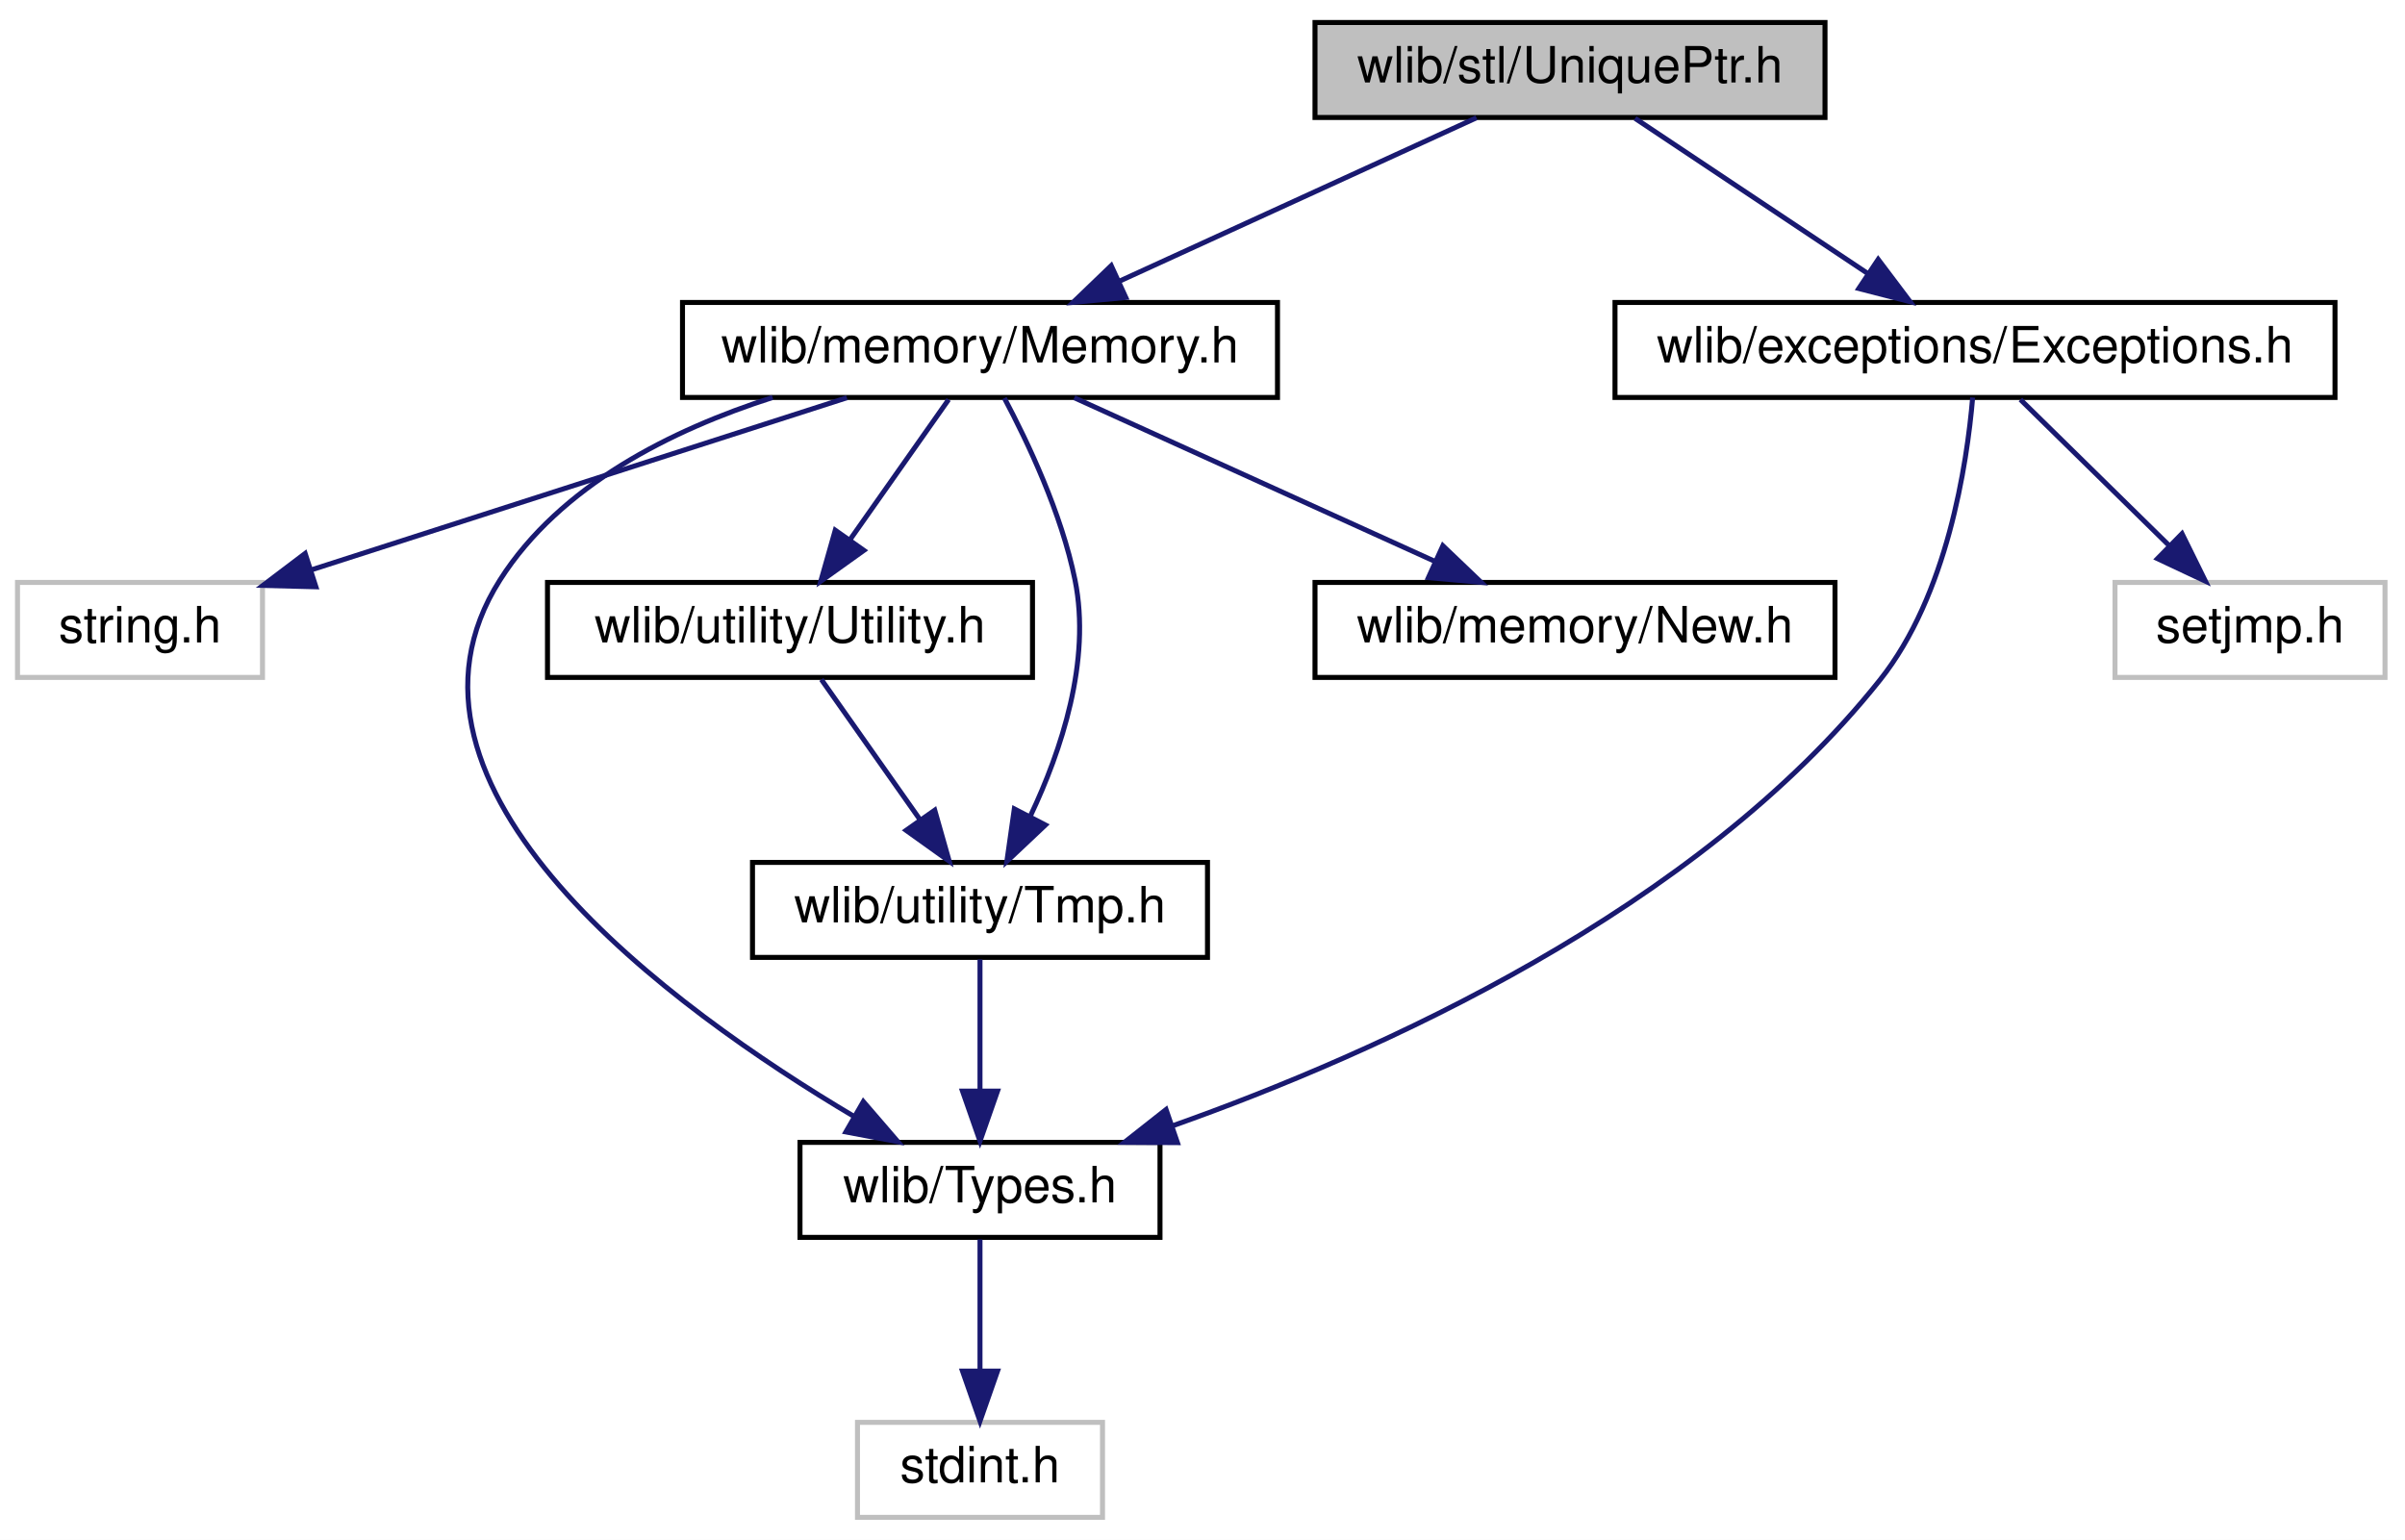
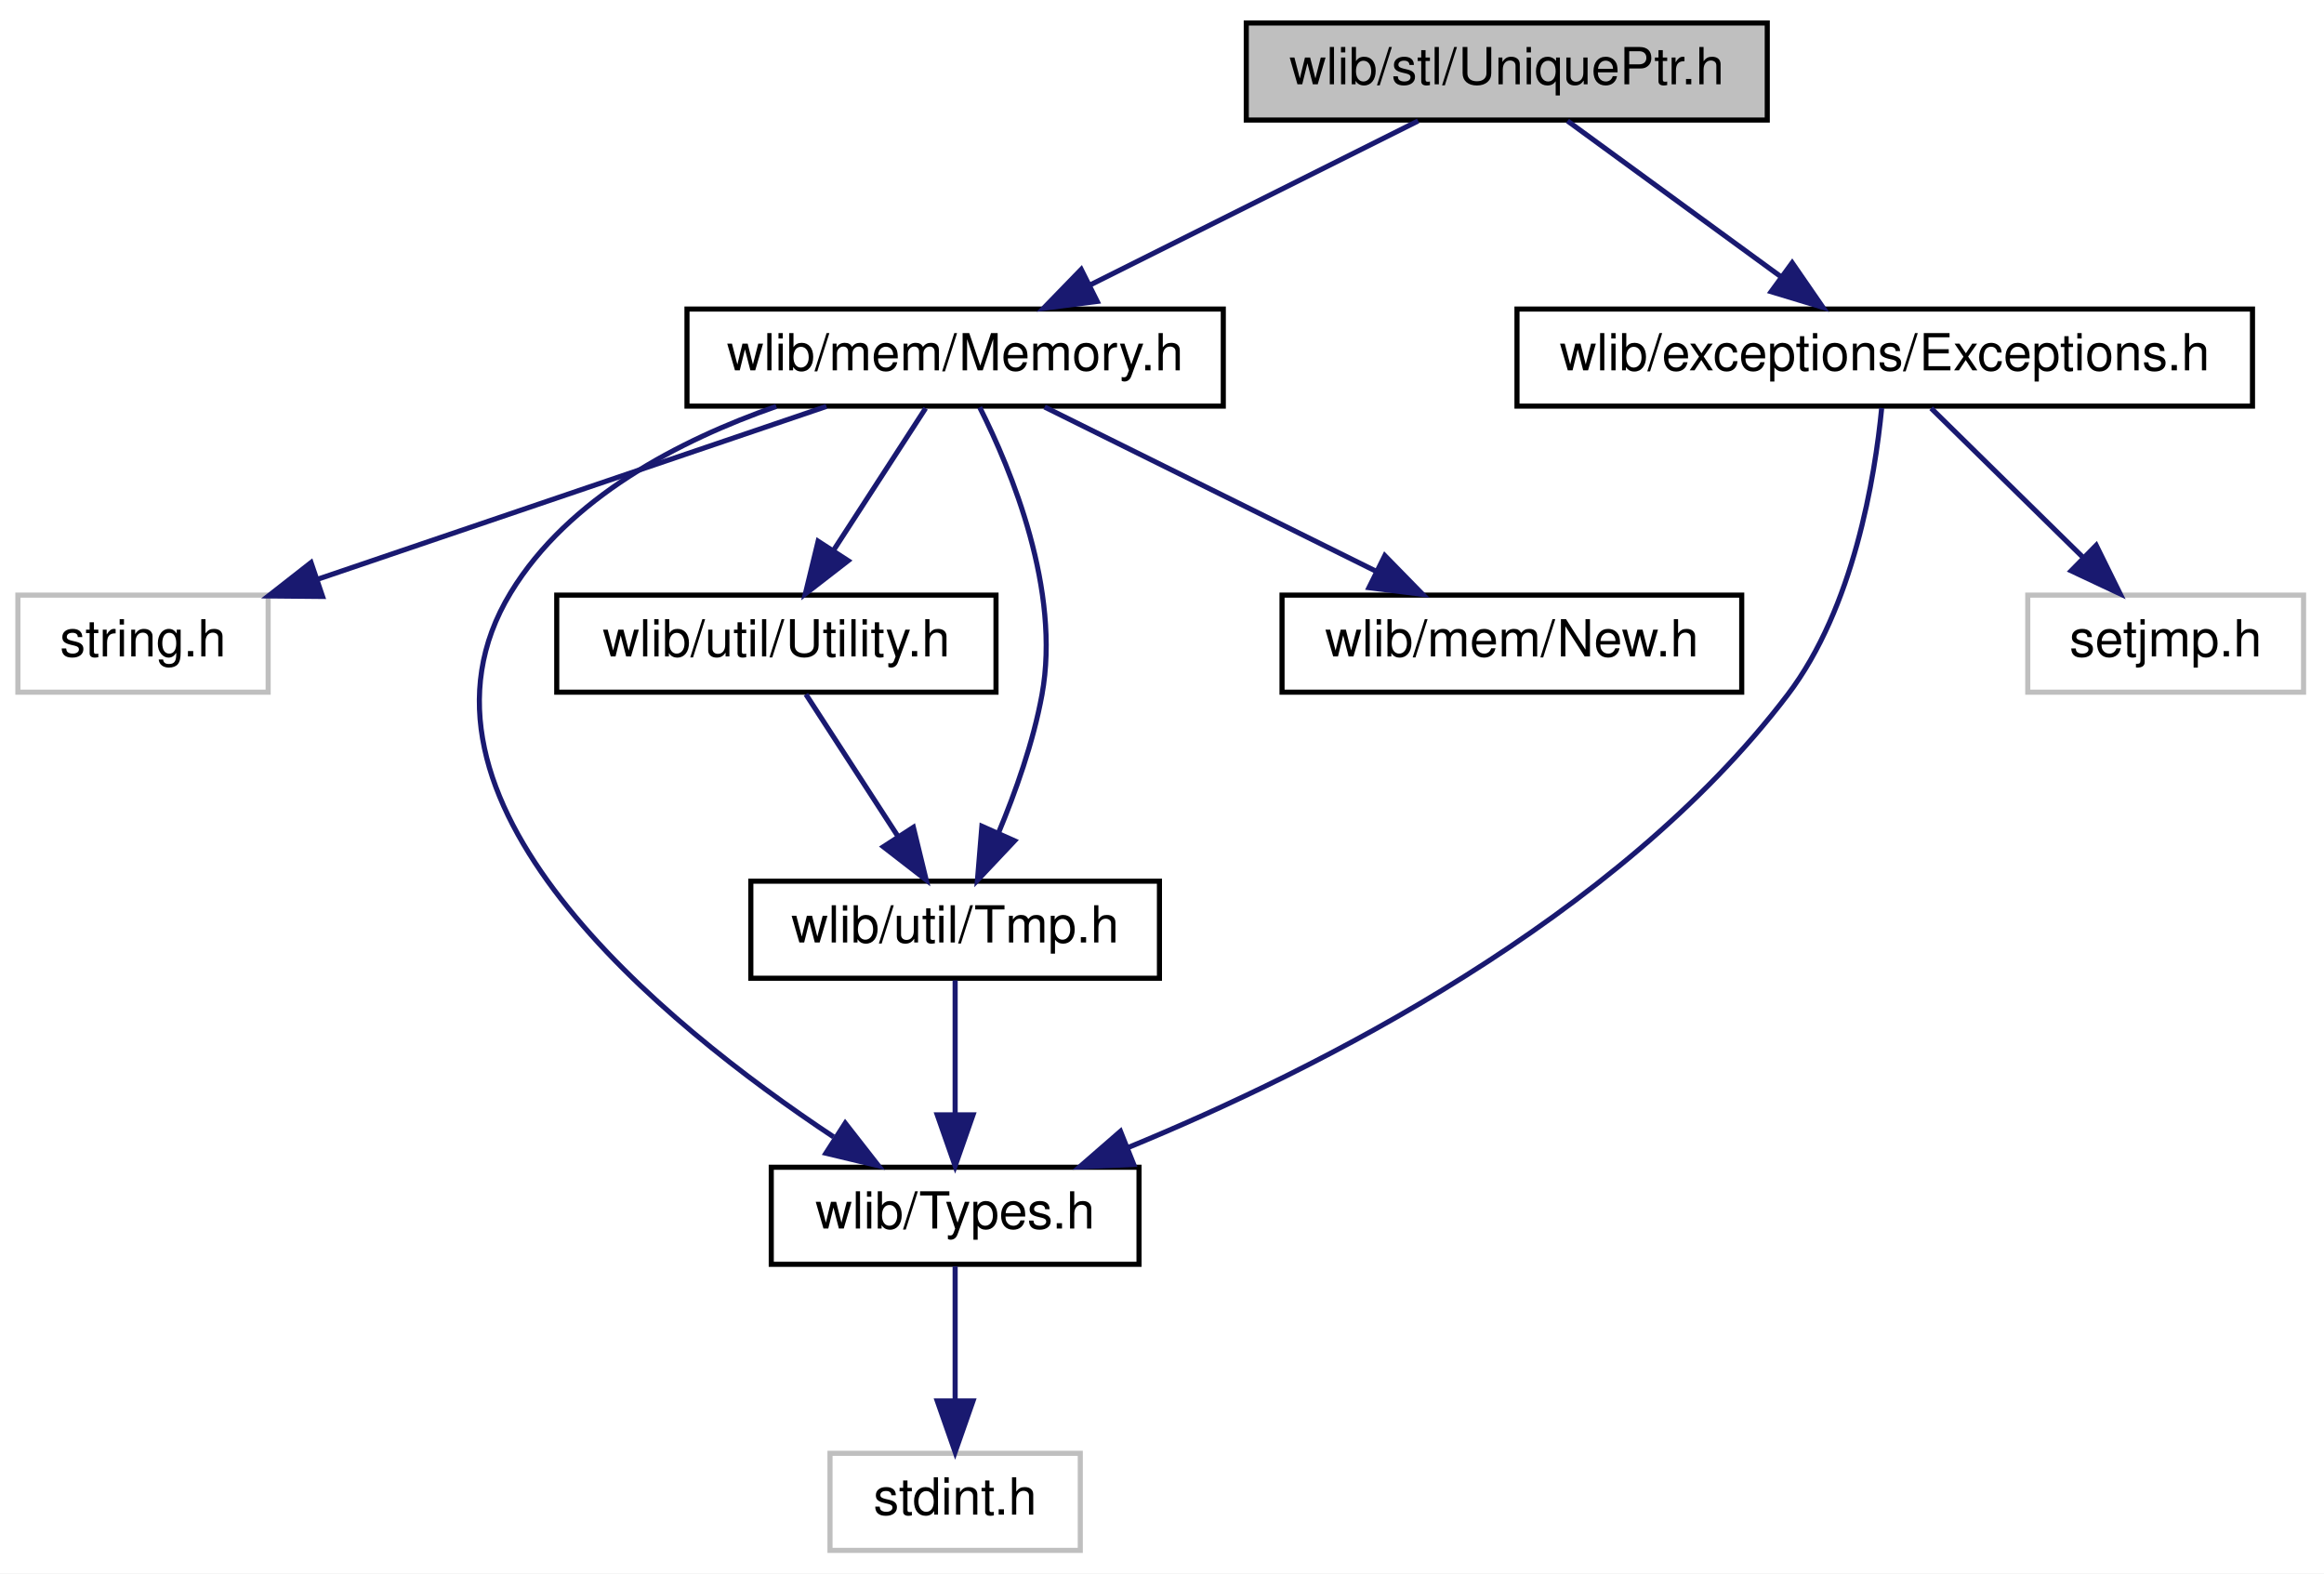
- <svg xmlns="http://www.w3.org/2000/svg" xmlns:xlink="http://www.w3.org/1999/xlink" width="481pt" height="308pt" viewBox="0.00 0.00 481.00 308.00">
+ <svg xmlns="http://www.w3.org/2000/svg" xmlns:xlink="http://www.w3.org/1999/xlink" width="455pt" height="308pt" viewBox="0.00 0.00 455.00 308.00">
  <g id="graph0" class="graph" transform="scale(1 1) rotate(0) translate(4 304)">
-     <polygon fill="white" stroke="none" points="-4,4 -4,-304 477,-304 477,4 -4,4" />
+     <polygon fill="white" stroke="none" points="-4,4 -4,-304 451,-304 451,4 -4,4" />
    <g id="node1" class="node">
-       <polygon fill="#bfbfbf" stroke="black" points="259,-280.5 259,-299.5 361,-299.5 361,-280.5 259,-280.5" />
-       <text text-anchor="middle" x="310" y="-287.5" font-family="Helvetica,sans-Serif" font-size="10.00">wlib/stl/UniquePtr.h</text>
+       <polygon fill="#bfbfbf" stroke="black" points="240,-280.5 240,-299.5 342,-299.5 342,-280.5 240,-280.5" />
+       <text text-anchor="middle" x="291" y="-287.5" font-family="Helvetica,sans-Serif" font-size="10.00">wlib/stl/UniquePtr.h</text>
    </g>
    <g id="node2" class="node">
      <g id="a_node2">
        <a xlink:href="../../d3/de6/_memory_8h.html" target="_top" xlink:title="Memory is a class that provides dynamic fixed size memory. ">
-           <polygon fill="white" stroke="black" points="132.5,-224.5 132.5,-243.5 251.5,-243.5 251.5,-224.5 132.5,-224.5" />
-           <text text-anchor="middle" x="192" y="-231.5" font-family="Helvetica,sans-Serif" font-size="10.00">wlib/memory/Memory.h</text>
+           <polygon fill="white" stroke="black" points="130.5,-224.5 130.5,-243.5 235.5,-243.5 235.5,-224.5 130.5,-224.5" />
+           <text text-anchor="middle" x="183" y="-231.5" font-family="Helvetica,sans-Serif" font-size="10.00">wlib/mem/Memory.h</text>
        </a>
      </g>
    </g>
    <g id="edge1" class="edge">
-       <path fill="none" stroke="midnightblue" d="M291.303,-280.444C272.056,-271.636 241.848,-257.812 219.8,-247.722" />
-       <polygon fill="midnightblue" stroke="midnightblue" points="221.16,-244.495 210.61,-243.516 218.247,-250.86 221.16,-244.495" />
+       <path fill="none" stroke="midnightblue" d="M273.648,-280.324C256.328,-271.664 229.485,-258.242 209.498,-248.249" />
+       <polygon fill="midnightblue" stroke="midnightblue" points="210.819,-244.996 200.309,-243.655 207.688,-251.257 210.819,-244.996" />
    </g>
    <g id="node9" class="node">
      <g id="a_node9">
        <a xlink:href="../../d7/d2f/_exceptions_8h.html" target="_top" xlink:title="Implementation of Exceptions using C style. ">
-           <polygon fill="white" stroke="black" points="319,-224.5 319,-243.5 463,-243.5 463,-224.5 319,-224.5" />
-           <text text-anchor="middle" x="391" y="-231.5" font-family="Helvetica,sans-Serif" font-size="10.00">wlib/exceptions/Exceptions.h</text>
+           <polygon fill="white" stroke="black" points="293,-224.5 293,-243.5 437,-243.5 437,-224.5 293,-224.5" />
+           <text text-anchor="middle" x="365" y="-231.5" font-family="Helvetica,sans-Serif" font-size="10.00">wlib/exceptions/Exceptions.h</text>
        </a>
      </g>
    </g>
    <g id="edge10" class="edge">
-       <path fill="none" stroke="midnightblue" d="M323.014,-280.324C335.532,-271.979 354.682,-259.212 369.471,-249.352" />
-       <polygon fill="midnightblue" stroke="midnightblue" points="371.639,-252.114 378.018,-243.655 367.756,-246.289 371.639,-252.114" />
+       <path fill="none" stroke="midnightblue" d="M302.889,-280.324C314.15,-272.107 331.287,-259.602 344.709,-249.807" />
+       <polygon fill="midnightblue" stroke="midnightblue" points="346.88,-252.556 352.894,-243.834 342.753,-246.901 346.88,-252.556" />
    </g>
    <g id="node3" class="node">
      <polygon fill="white" stroke="#bfbfbf" points="-0.5,-168.5 -0.5,-187.5 48.5,-187.5 48.5,-168.5 -0.5,-168.5" />
      <text text-anchor="middle" x="24" y="-175.5" font-family="Helvetica,sans-Serif" font-size="10.00">string.h</text>
    </g>
    <g id="edge2" class="edge">
-       <path fill="none" stroke="midnightblue" d="M165.38,-224.444C136.41,-215.132 89.998,-200.214 58.312,-190.029" />
-       <polygon fill="midnightblue" stroke="midnightblue" points="59.174,-186.63 48.583,-186.902 57.032,-193.294 59.174,-186.63" />
+       <path fill="none" stroke="midnightblue" d="M157.806,-224.444C130.9,-215.306 88.097,-200.769 58.168,-190.604" />
+       <polygon fill="midnightblue" stroke="midnightblue" points="59.148,-187.241 48.554,-187.339 56.897,-193.869 59.148,-187.241" />
    </g>
    <g id="node4" class="node">
      <g id="a_node4">
        <a xlink:href="../../d0/db6/_types_8h.html" target="_top" xlink:title="type definition of all the string types we will be using ">
-           <polygon fill="white" stroke="black" points="156,-56.5 156,-75.5 228,-75.5 228,-56.5 156,-56.5" />
-           <text text-anchor="middle" x="192" y="-63.5" font-family="Helvetica,sans-Serif" font-size="10.00">wlib/Types.h</text>
+           <polygon fill="white" stroke="black" points="147,-56.5 147,-75.5 219,-75.5 219,-56.5 147,-56.5" />
+           <text text-anchor="middle" x="183" y="-63.5" font-family="Helvetica,sans-Serif" font-size="10.00">wlib/Types.h</text>
        </a>
      </g>
    </g>
    <g id="edge3" class="edge">
-       <path fill="none" stroke="midnightblue" d="M150.529,-224.497C130.414,-218.06 108.047,-206.952 96,-188 69.61,-146.484 130.342,-102.332 166.883,-80.642" />
-       <polygon fill="midnightblue" stroke="midnightblue" points="168.668,-83.653 175.584,-75.627 165.172,-77.588 168.668,-83.653" />
+       <path fill="none" stroke="midnightblue" d="M147.987,-224.445C129.066,-217.844 107.316,-206.594 96,-188 71.532,-147.797 125.759,-103.637 159.201,-81.44" />
+       <polygon fill="midnightblue" stroke="midnightblue" points="161.481,-84.135 168,-75.783 157.696,-78.247 161.481,-84.135" />
    </g>
    <g id="node6" class="node">
      <g id="a_node6">
        <a xlink:href="../../db/d2a/_utility_8h.html" target="_top" xlink:title="Various helper functions. ">
-           <polygon fill="white" stroke="black" points="105.5,-168.5 105.5,-187.5 202.5,-187.5 202.5,-168.5 105.5,-168.5" />
-           <text text-anchor="middle" x="154" y="-175.5" font-family="Helvetica,sans-Serif" font-size="10.00">wlib/utility/Utility.h</text>
+           <polygon fill="white" stroke="black" points="105,-168.5 105,-187.5 191,-187.5 191,-168.5 105,-168.5" />
+           <text text-anchor="middle" x="148" y="-175.5" font-family="Helvetica,sans-Serif" font-size="10.00">wlib/util/Utility.h</text>
        </a>
      </g>
    </g>
    <g id="edge5" class="edge">
-       <path fill="none" stroke="midnightblue" d="M185.725,-224.083C180.358,-216.455 172.482,-205.264 165.921,-195.941" />
-       <polygon fill="midnightblue" stroke="midnightblue" points="168.775,-193.915 160.158,-187.751 163.051,-197.943 168.775,-193.915" />
+       <path fill="none" stroke="midnightblue" d="M177.22,-224.083C172.328,-216.534 165.173,-205.495 159.167,-196.23" />
+       <polygon fill="midnightblue" stroke="midnightblue" points="162.048,-194.239 153.672,-187.751 156.174,-198.046 162.048,-194.239" />
    </g>
    <g id="node7" class="node">
      <g id="a_node7">
        <a xlink:href="../../d2/d37/_tmp_8h.html" target="_top" xlink:title="Template helper types, structs, and metafunctions. ">
-           <polygon fill="white" stroke="black" points="146.5,-112.5 146.5,-131.5 237.5,-131.5 237.5,-112.5 146.5,-112.5" />
-           <text text-anchor="middle" x="192" y="-119.5" font-family="Helvetica,sans-Serif" font-size="10.00">wlib/utility/Tmp.h</text>
+           <polygon fill="white" stroke="black" points="143,-112.5 143,-131.5 223,-131.5 223,-112.5 143,-112.5" />
+           <text text-anchor="middle" x="183" y="-119.5" font-family="Helvetica,sans-Serif" font-size="10.00">wlib/util/Tmp.h</text>
        </a>
      </g>
    </g>
    <g id="edge8" class="edge">
-       <path fill="none" stroke="midnightblue" d="M196.876,-224.372C201.559,-215.552 208.308,-201.299 211,-188 214.277,-171.815 208.239,-153.824 202.121,-140.881" />
-       <polygon fill="midnightblue" stroke="midnightblue" points="205.08,-138.984 197.373,-131.713 198.864,-142.203 205.08,-138.984" />
+       <path fill="none" stroke="midnightblue" d="M187.811,-224.263C194.054,-211.871 203.729,-188.425 200,-168 198.312,-158.757 194.825,-148.948 191.446,-140.855" />
+       <polygon fill="midnightblue" stroke="midnightblue" points="194.631,-139.405 187.366,-131.693 188.237,-142.252 194.631,-139.405" />
    </g>
    <g id="node8" class="node">
      <g id="a_node8">
        <a xlink:href="../../d9/d8a/_new_8h.html" target="_top" xlink:title="New operators defined for Arduino boards and for other boards use the normal new. ...">
-           <polygon fill="white" stroke="black" points="259,-168.5 259,-187.5 363,-187.5 363,-168.5 259,-168.5" />
-           <text text-anchor="middle" x="311" y="-175.5" font-family="Helvetica,sans-Serif" font-size="10.00">wlib/memory/New.h</text>
+           <polygon fill="white" stroke="black" points="247,-168.5 247,-187.5 337,-187.5 337,-168.5 247,-168.5" />
+           <text text-anchor="middle" x="292" y="-175.5" font-family="Helvetica,sans-Serif" font-size="10.00">wlib/mem/New.h</text>
        </a>
      </g>
    </g>
    <g id="edge9" class="edge">
-       <path fill="none" stroke="midnightblue" d="M210.856,-224.444C230.266,-215.636 260.73,-201.812 282.965,-191.722" />
-       <polygon fill="midnightblue" stroke="midnightblue" points="284.572,-194.836 292.232,-187.516 281.68,-188.462 284.572,-194.836" />
+       <path fill="none" stroke="midnightblue" d="M200.513,-224.324C218.072,-215.625 245.331,-202.12 265.531,-192.113" />
+       <polygon fill="midnightblue" stroke="midnightblue" points="267.124,-195.23 274.531,-187.655 264.016,-188.958 267.124,-195.23" />
    </g>
    <g id="node5" class="node">
-       <polygon fill="white" stroke="#bfbfbf" points="167.5,-0.5 167.5,-19.5 216.5,-19.5 216.5,-0.5 167.5,-0.5" />
-       <text text-anchor="middle" x="192" y="-7.5" font-family="Helvetica,sans-Serif" font-size="10.00">stdint.h</text>
+       <polygon fill="white" stroke="#bfbfbf" points="158.5,-0.5 158.5,-19.5 207.5,-19.5 207.5,-0.5 158.5,-0.5" />
+       <text text-anchor="middle" x="183" y="-7.5" font-family="Helvetica,sans-Serif" font-size="10.00">stdint.h</text>
    </g>
    <g id="edge4" class="edge">
-       <path fill="none" stroke="midnightblue" d="M192,-56.083C192,-49.006 192,-38.861 192,-29.986" />
-       <polygon fill="midnightblue" stroke="midnightblue" points="195.5,-29.751 192,-19.751 188.5,-29.751 195.5,-29.751" />
+       <path fill="none" stroke="midnightblue" d="M183,-56.083C183,-49.006 183,-38.861 183,-29.986" />
+       <polygon fill="midnightblue" stroke="midnightblue" points="186.5,-29.751 183,-19.751 179.5,-29.751 186.5,-29.751" />
    </g>
    <g id="edge6" class="edge">
-       <path fill="none" stroke="midnightblue" d="M160.275,-168.083C165.642,-160.455 173.518,-149.264 180.079,-139.941" />
-       <polygon fill="midnightblue" stroke="midnightblue" points="182.949,-141.943 185.842,-131.751 177.225,-137.915 182.949,-141.943" />
+       <path fill="none" stroke="midnightblue" d="M153.78,-168.083C158.672,-160.534 165.827,-149.495 171.833,-140.23" />
+       <polygon fill="midnightblue" stroke="midnightblue" points="174.826,-142.046 177.328,-131.751 168.952,-138.239 174.826,-142.046" />
    </g>
    <g id="edge7" class="edge">
-       <path fill="none" stroke="midnightblue" d="M192,-112.083C192,-105.006 192,-94.861 192,-85.987" />
-       <polygon fill="midnightblue" stroke="midnightblue" points="195.5,-85.751 192,-75.751 188.5,-85.751 195.5,-85.751" />
+       <path fill="none" stroke="midnightblue" d="M183,-112.083C183,-105.006 183,-94.861 183,-85.987" />
+       <polygon fill="midnightblue" stroke="midnightblue" points="186.5,-85.751 183,-75.751 179.5,-85.751 186.5,-85.751" />
    </g>
    <g id="edge12" class="edge">
-       <path fill="none" stroke="midnightblue" d="M390.532,-224.485C389.39,-211.102 385.466,-184.93 372,-168 335.32,-121.884 271.492,-93.339 230.528,-78.82" />
-       <polygon fill="midnightblue" stroke="midnightblue" points="231.485,-75.448 220.89,-75.513 229.213,-82.069 231.485,-75.448" />
+       <path fill="none" stroke="midnightblue" d="M364.402,-224.116C363.092,-210.699 358.953,-185.031 346,-168 312.515,-123.973 253.833,-94.551 216.767,-79.321" />
+       <polygon fill="midnightblue" stroke="midnightblue" points="217.966,-76.031 207.381,-75.578 215.373,-82.533 217.966,-76.031" />
    </g>
    <g id="node10" class="node">
-       <polygon fill="white" stroke="#bfbfbf" points="419,-168.5 419,-187.5 473,-187.5 473,-168.5 419,-168.5" />
-       <text text-anchor="middle" x="446" y="-175.5" font-family="Helvetica,sans-Serif" font-size="10.00">setjmp.h</text>
+       <polygon fill="white" stroke="#bfbfbf" points="393,-168.5 393,-187.5 447,-187.5 447,-168.5 393,-168.5" />
+       <text text-anchor="middle" x="420" y="-175.5" font-family="Helvetica,sans-Serif" font-size="10.00">setjmp.h</text>
    </g>
    <g id="edge11" class="edge">
-       <path fill="none" stroke="midnightblue" d="M400.082,-224.083C408.171,-216.141 420.195,-204.335 429.91,-194.797" />
-       <polygon fill="midnightblue" stroke="midnightblue" points="432.403,-197.254 437.087,-187.751 427.499,-192.26 432.403,-197.254" />
+       <path fill="none" stroke="midnightblue" d="M374.082,-224.083C382.171,-216.141 394.195,-204.335 403.91,-194.797" />
+       <polygon fill="midnightblue" stroke="midnightblue" points="406.403,-197.254 411.087,-187.751 401.499,-192.26 406.403,-197.254" />
    </g>
  </g>
</svg>
